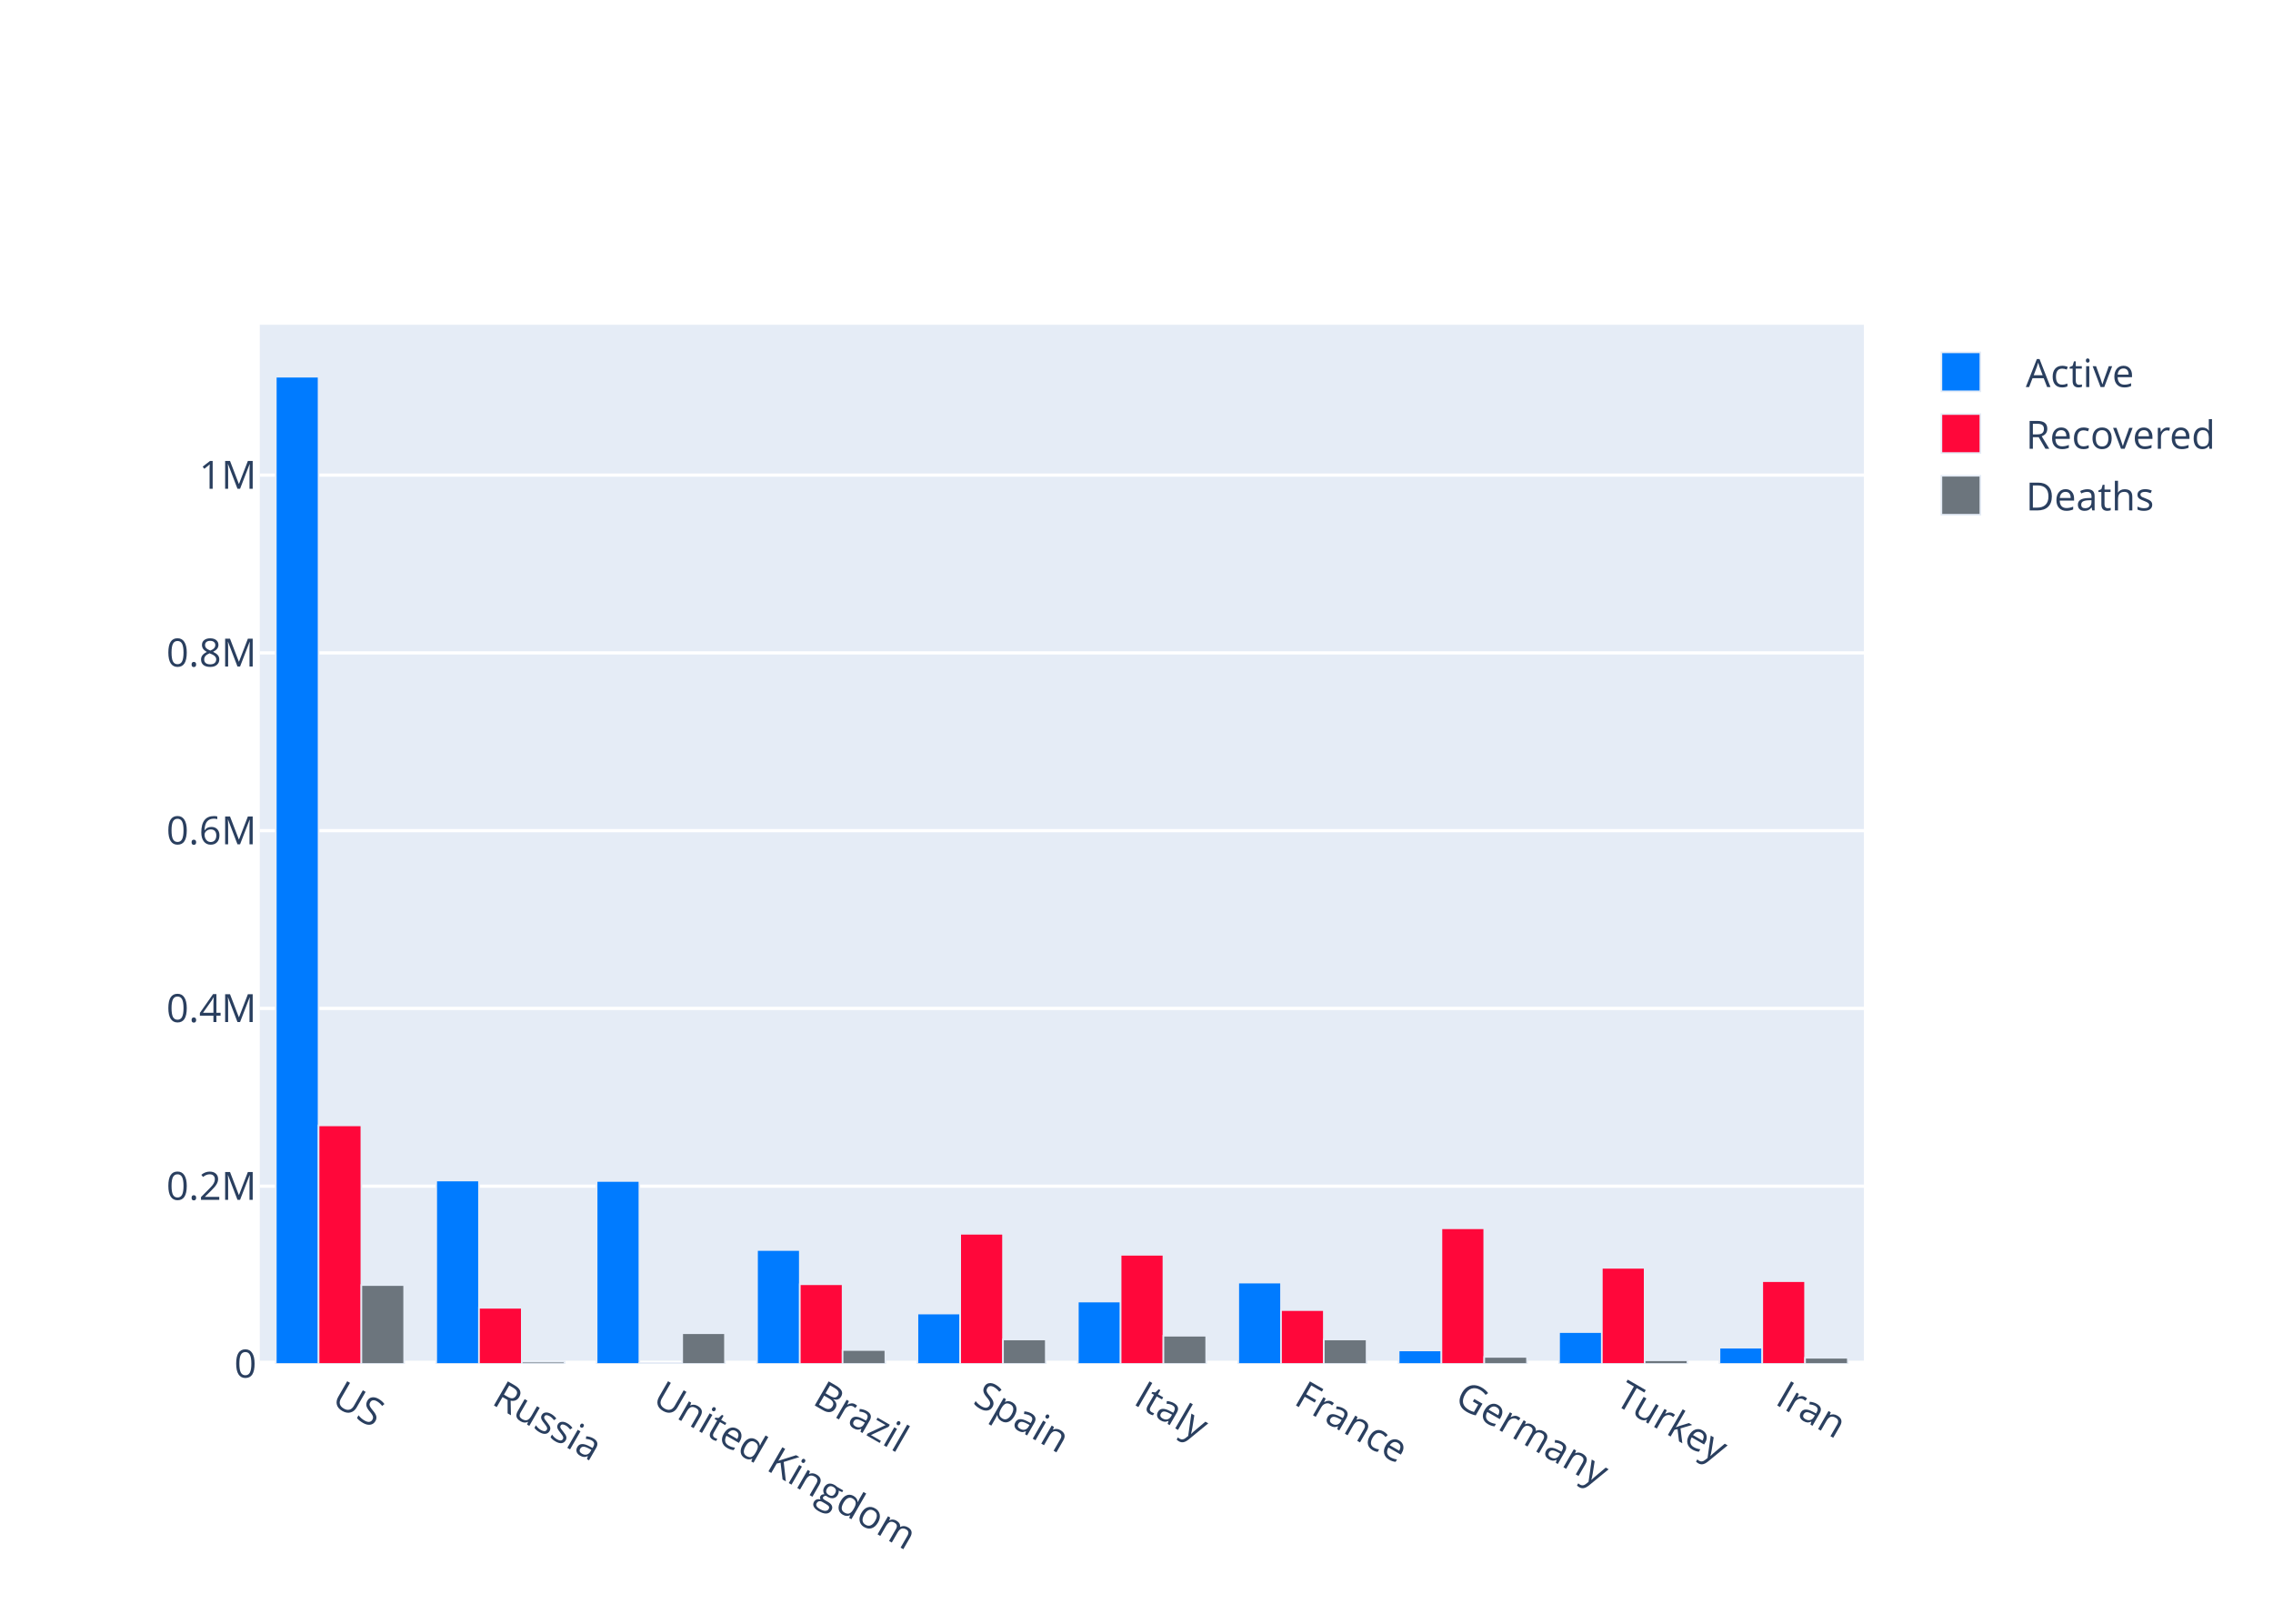
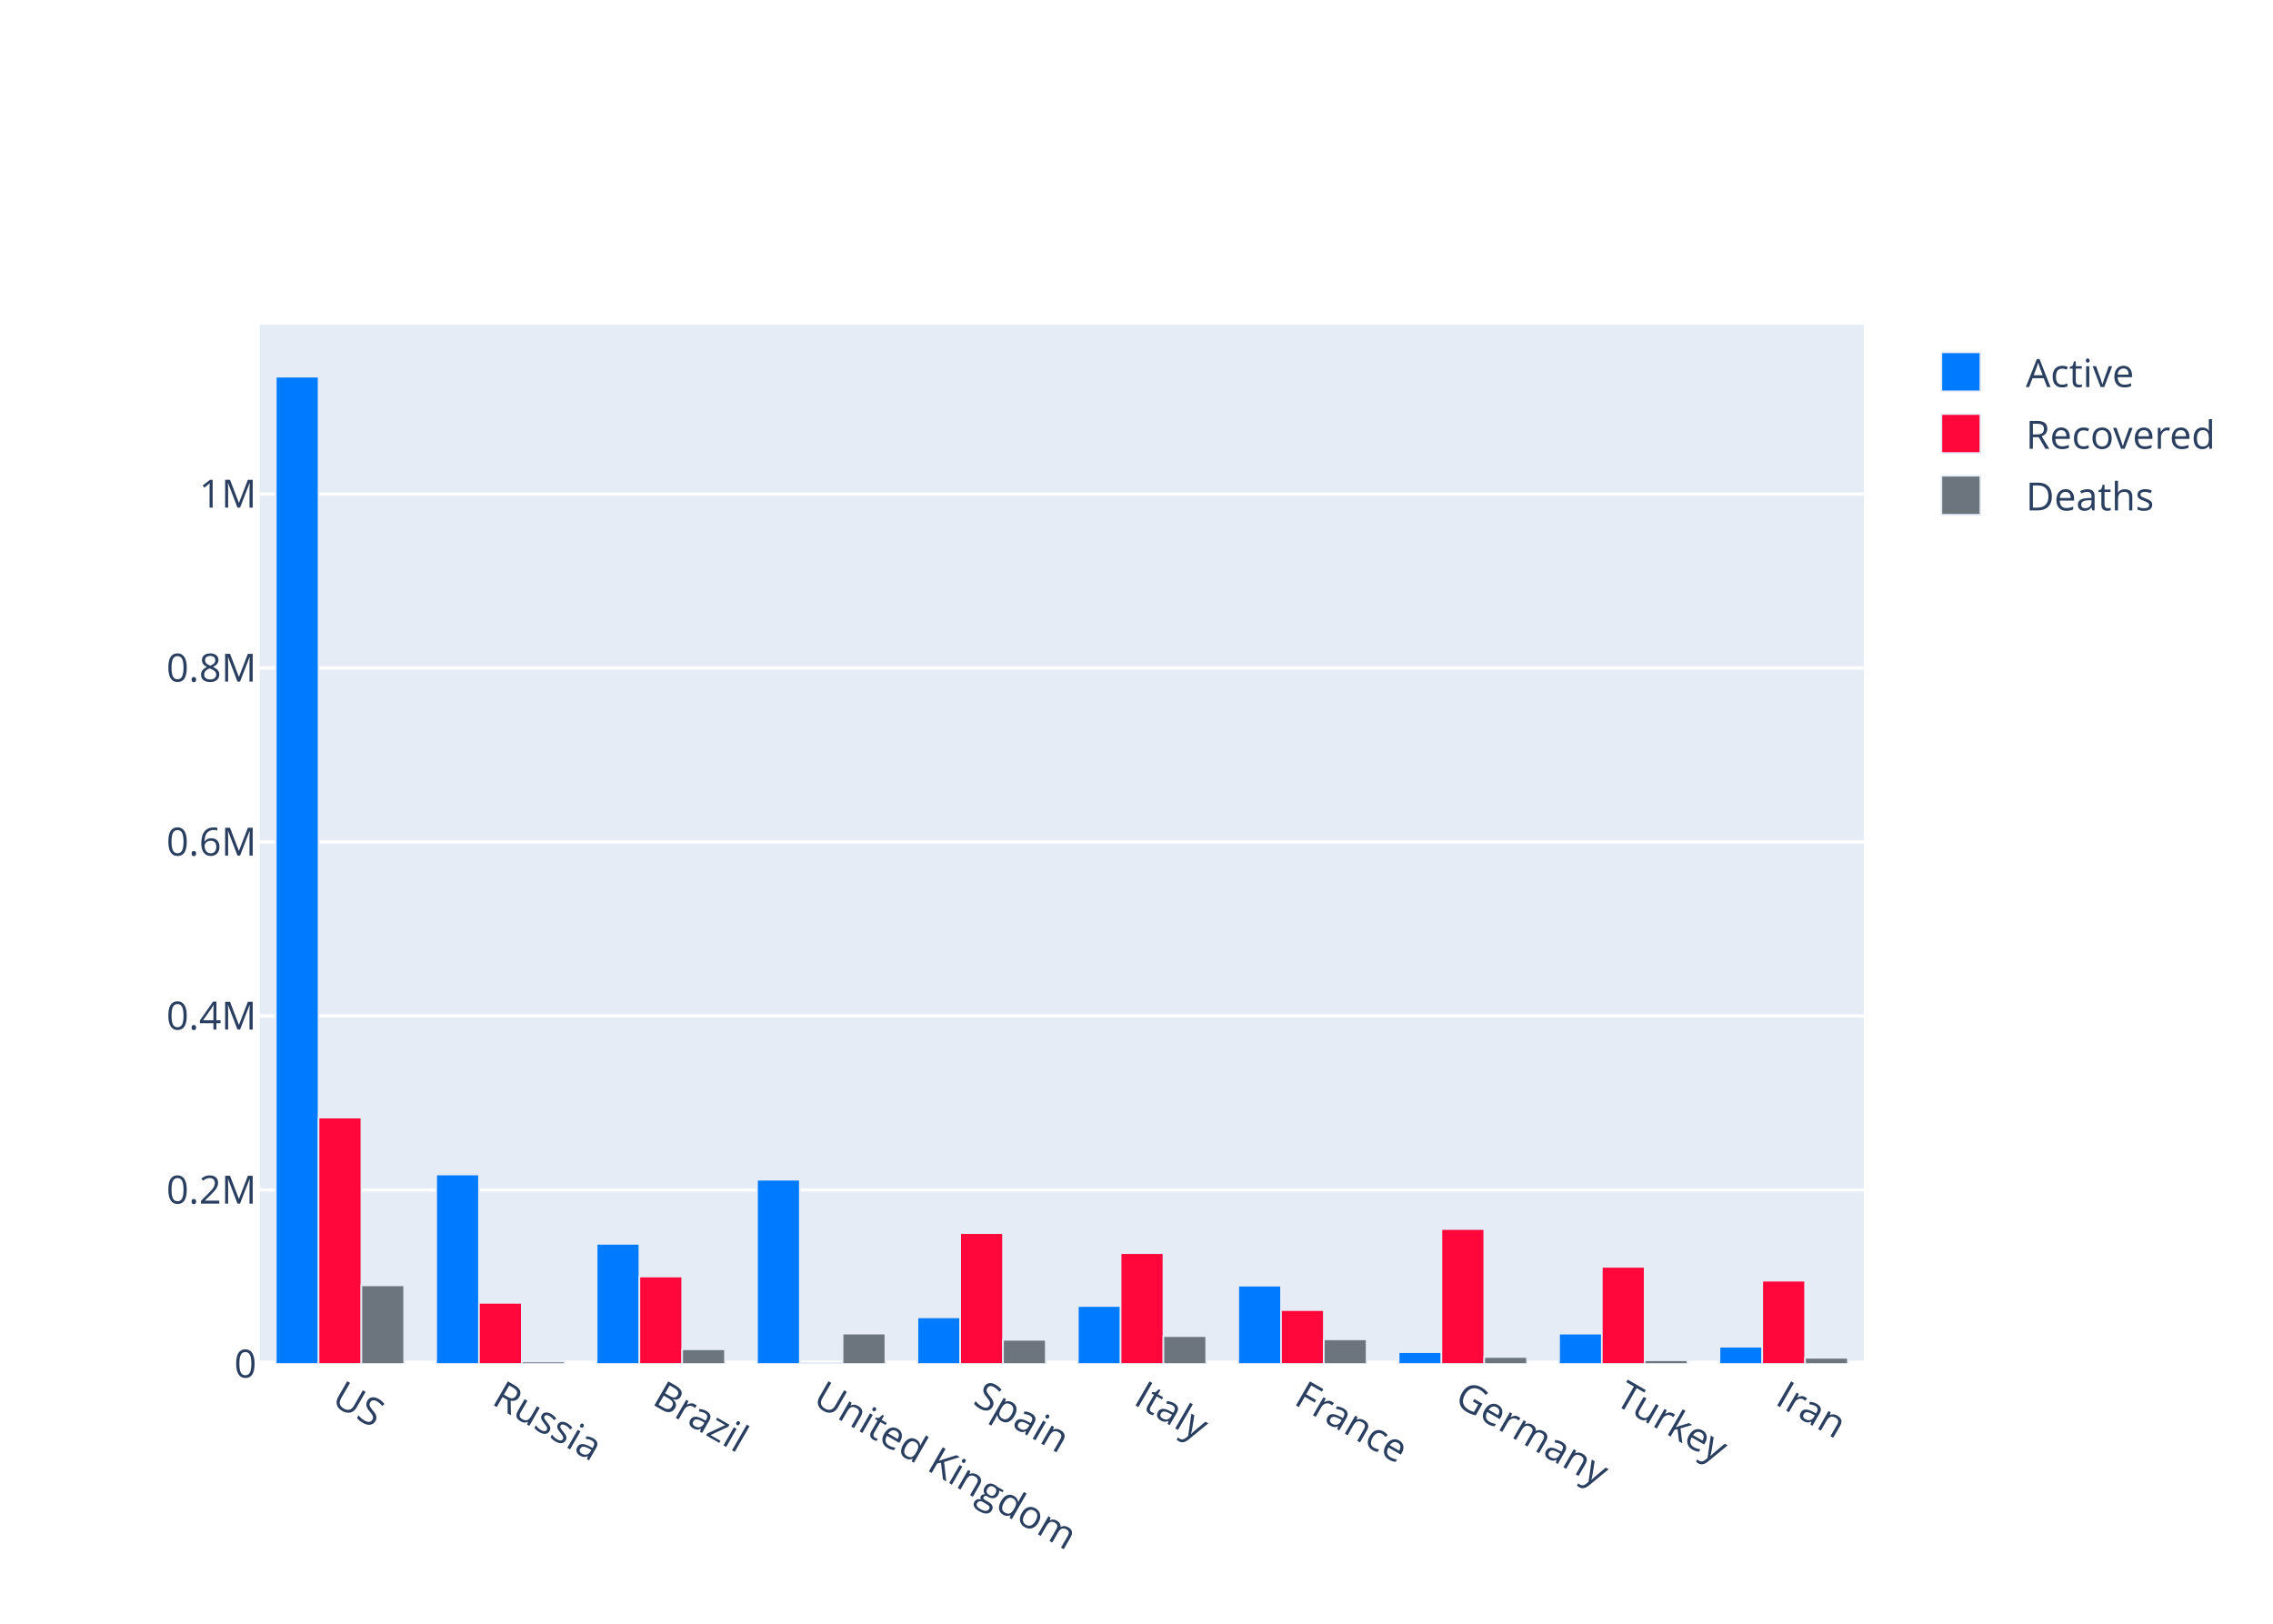
<svg xmlns="http://www.w3.org/2000/svg" class="main-svg" width="700" height="500" style="" viewBox="0 0 700 500">
  <rect x="0" y="0" width="700" height="500" style="fill: rgb(255, 255, 255); fill-opacity: 1;" />
-   <defs id="defs-b99f61">
+   <defs id="defs-6fbc35">
    <g class="clips">
-       <clipPath id="clipb99f61xyplot" class="plotclip">
+       <clipPath id="clip6fbc35xyplot" class="plotclip">
        <rect width="494" height="320" />
      </clipPath>
-       <clipPath class="axesclip" id="clipb99f61x">
+       <clipPath class="axesclip" id="clip6fbc35x">
        <rect x="80" y="0" width="494" height="500" />
      </clipPath>
-       <clipPath class="axesclip" id="clipb99f61y">
+       <clipPath class="axesclip" id="clip6fbc35y">
        <rect x="0" y="100" width="700" height="320" />
      </clipPath>
-       <clipPath class="axesclip" id="clipb99f61xy">
+       <clipPath class="axesclip" id="clip6fbc35xy">
        <rect x="80" y="100" width="494" height="320" />
      </clipPath>
    </g>
    <g class="gradients" />
  </defs>
  <g class="bglayer">
    <rect class="bg" x="80" y="100" width="494" height="320" style="fill: rgb(229, 236, 246); fill-opacity: 1; stroke-width: 0;" />
  </g>
  <g class="layer-below">
    <g class="imagelayer" />
    <g class="shapelayer" />
  </g>
  <g class="cartesianlayer">
    <g class="subplot xy">
      <g class="layer-subplot">
        <g class="shapelayer" />
        <g class="imagelayer" />
      </g>
      <g class="gridlayer">
        <g class="x" />
        <g class="y">
-           <path class="ygrid crisp" transform="translate(0,365.26)" d="M80,0h494" style="stroke: rgb(255, 255, 255); stroke-opacity: 1; stroke-width: 1px;" />
-           <path class="ygrid crisp" transform="translate(0,310.52)" d="M80,0h494" style="stroke: rgb(255, 255, 255); stroke-opacity: 1; stroke-width: 1px;" />
-           <path class="ygrid crisp" transform="translate(0,255.78)" d="M80,0h494" style="stroke: rgb(255, 255, 255); stroke-opacity: 1; stroke-width: 1px;" />
-           <path class="ygrid crisp" transform="translate(0,201.04)" d="M80,0h494" style="stroke: rgb(255, 255, 255); stroke-opacity: 1; stroke-width: 1px;" />
-           <path class="ygrid crisp" transform="translate(0,146.3)" d="M80,0h494" style="stroke: rgb(255, 255, 255); stroke-opacity: 1; stroke-width: 1px;" />
+           <path class="ygrid crisp" transform="translate(0,366.42)" d="M80,0h494" style="stroke: rgb(255, 255, 255); stroke-opacity: 1; stroke-width: 1px;" />
+           <path class="ygrid crisp" transform="translate(0,312.84)" d="M80,0h494" style="stroke: rgb(255, 255, 255); stroke-opacity: 1; stroke-width: 1px;" />
+           <path class="ygrid crisp" transform="translate(0,259.26)" d="M80,0h494" style="stroke: rgb(255, 255, 255); stroke-opacity: 1; stroke-width: 1px;" />
+           <path class="ygrid crisp" transform="translate(0,205.69)" d="M80,0h494" style="stroke: rgb(255, 255, 255); stroke-opacity: 1; stroke-width: 1px;" />
+           <path class="ygrid crisp" transform="translate(0,152.11)" d="M80,0h494" style="stroke: rgb(255, 255, 255); stroke-opacity: 1; stroke-width: 1px;" />
        </g>
      </g>
      <g class="zerolinelayer">
        <path class="yzl zl crisp" transform="translate(0,420)" d="M80,0h494" style="stroke: rgb(255, 255, 255); stroke-opacity: 1; stroke-width: 2px;" />
      </g>
      <path class="xlines-below" />
      <path class="ylines-below" />
      <g class="overlines-below" />
      <g class="xaxislayer-below" />
      <g class="yaxislayer-below" />
      <g class="overaxes-below" />
-       <g class="plot" transform="translate(80, 100)" clip-path="url('#clipb99f61xyplot')">
+       <g class="plot" transform="translate(80, 100)" clip-path="url('#clip6fbc35xyplot')">
        <g class="barlayer mlayer">
          <g class="trace bars" style="opacity: 1;">
            <g class="points">
              <g class="point">
                <path d="M4.94,320V16H18.11V320Z" style="vector-effect: non-scaling-stroke; opacity: 1; stroke-width: 0.5px; fill: rgb(0, 123, 255); fill-opacity: 1; stroke: rgb(229, 236, 246); stroke-opacity: 1;" />
              </g>
              <g class="point">
-                 <path d="M54.34,320V263.52H67.51V320Z" style="vector-effect: non-scaling-stroke; opacity: 1; stroke-width: 0.5px; fill: rgb(0, 123, 255); fill-opacity: 1; stroke: rgb(229, 236, 246); stroke-opacity: 1;" />
-               </g>
-               <g class="point">
-                 <path d="M103.74,320V263.66H116.91V320Z" style="vector-effect: non-scaling-stroke; opacity: 1; stroke-width: 0.5px; fill: rgb(0, 123, 255); fill-opacity: 1; stroke: rgb(229, 236, 246); stroke-opacity: 1;" />
-               </g>
-               <g class="point">
-                 <path d="M153.14,320V284.92H166.31V320Z" style="vector-effect: non-scaling-stroke; opacity: 1; stroke-width: 0.5px; fill: rgb(0, 123, 255); fill-opacity: 1; stroke: rgb(229, 236, 246); stroke-opacity: 1;" />
-               </g>
-               <g class="point">
-                 <path d="M202.54,320V304.48H215.71V320Z" style="vector-effect: non-scaling-stroke; opacity: 1; stroke-width: 0.5px; fill: rgb(0, 123, 255); fill-opacity: 1; stroke: rgb(229, 236, 246); stroke-opacity: 1;" />
-               </g>
-               <g class="point">
-                 <path d="M251.94,320V300.79H265.11V320Z" style="vector-effect: non-scaling-stroke; opacity: 1; stroke-width: 0.5px; fill: rgb(0, 123, 255); fill-opacity: 1; stroke: rgb(229, 236, 246); stroke-opacity: 1;" />
-               </g>
-               <g class="point">
-                 <path d="M301.34,320V294.95H314.51V320Z" style="vector-effect: non-scaling-stroke; opacity: 1; stroke-width: 0.5px; fill: rgb(0, 123, 255); fill-opacity: 1; stroke: rgb(229, 236, 246); stroke-opacity: 1;" />
-               </g>
-               <g class="point">
-                 <path d="M350.74,320V315.84H363.91V320Z" style="vector-effect: non-scaling-stroke; opacity: 1; stroke-width: 0.5px; fill: rgb(0, 123, 255); fill-opacity: 1; stroke: rgb(229, 236, 246); stroke-opacity: 1;" />
-               </g>
-               <g class="point">
-                 <path d="M400.14,320V310.19H413.31V320Z" style="vector-effect: non-scaling-stroke; opacity: 1; stroke-width: 0.5px; fill: rgb(0, 123, 255); fill-opacity: 1; stroke: rgb(229, 236, 246); stroke-opacity: 1;" />
-               </g>
-               <g class="point">
-                 <path d="M449.54,320V314.99H462.71V320Z" style="vector-effect: non-scaling-stroke; opacity: 1; stroke-width: 0.5px; fill: rgb(0, 123, 255); fill-opacity: 1; stroke: rgb(229, 236, 246); stroke-opacity: 1;" />
+                 <path d="M54.34,320V261.67H67.51V320Z" style="vector-effect: non-scaling-stroke; opacity: 1; stroke-width: 0.5px; fill: rgb(0, 123, 255); fill-opacity: 1; stroke: rgb(229, 236, 246); stroke-opacity: 1;" />
+               </g>
+               <g class="point">
+                 <path d="M103.74,320V283.02H116.91V320Z" style="vector-effect: non-scaling-stroke; opacity: 1; stroke-width: 0.5px; fill: rgb(0, 123, 255); fill-opacity: 1; stroke: rgb(229, 236, 246); stroke-opacity: 1;" />
+               </g>
+               <g class="point">
+                 <path d="M153.14,320V263.28H166.31V320Z" style="vector-effect: non-scaling-stroke; opacity: 1; stroke-width: 0.5px; fill: rgb(0, 123, 255); fill-opacity: 1; stroke: rgb(229, 236, 246); stroke-opacity: 1;" />
+               </g>
+               <g class="point">
+                 <path d="M202.54,320V305.66H215.71V320Z" style="vector-effect: non-scaling-stroke; opacity: 1; stroke-width: 0.5px; fill: rgb(0, 123, 255); fill-opacity: 1; stroke: rgb(229, 236, 246); stroke-opacity: 1;" />
+               </g>
+               <g class="point">
+                 <path d="M251.94,320V302.17H265.11V320Z" style="vector-effect: non-scaling-stroke; opacity: 1; stroke-width: 0.5px; fill: rgb(0, 123, 255); fill-opacity: 1; stroke: rgb(229, 236, 246); stroke-opacity: 1;" />
+               </g>
+               <g class="point">
+                 <path d="M301.34,320V295.9H314.51V320Z" style="vector-effect: non-scaling-stroke; opacity: 1; stroke-width: 0.5px; fill: rgb(0, 123, 255); fill-opacity: 1; stroke: rgb(229, 236, 246); stroke-opacity: 1;" />
+               </g>
+               <g class="point">
+                 <path d="M350.74,320V316.38H363.91V320Z" style="vector-effect: non-scaling-stroke; opacity: 1; stroke-width: 0.5px; fill: rgb(0, 123, 255); fill-opacity: 1; stroke: rgb(229, 236, 246); stroke-opacity: 1;" />
+               </g>
+               <g class="point">
+                 <path d="M400.14,320V310.67H413.31V320Z" style="vector-effect: non-scaling-stroke; opacity: 1; stroke-width: 0.5px; fill: rgb(0, 123, 255); fill-opacity: 1; stroke: rgb(229, 236, 246); stroke-opacity: 1;" />
+               </g>
+               <g class="point">
+                 <path d="M449.54,320V314.7H462.71V320Z" style="vector-effect: non-scaling-stroke; opacity: 1; stroke-width: 0.5px; fill: rgb(0, 123, 255); fill-opacity: 1; stroke: rgb(229, 236, 246); stroke-opacity: 1;" />
              </g>
            </g>
          </g>
          <g class="trace bars" style="opacity: 1;">
            <g class="points">
              <g class="point">
-                 <path d="M18.11,320V246.54H31.29V320Z" style="vector-effect: non-scaling-stroke; opacity: 1; stroke-width: 0.5px; fill: rgb(255, 7, 58); fill-opacity: 1; stroke: rgb(229, 236, 246); stroke-opacity: 1;" />
-               </g>
-               <g class="point">
-                 <path d="M67.51,320V302.71H80.69V320Z" style="vector-effect: non-scaling-stroke; opacity: 1; stroke-width: 0.5px; fill: rgb(255, 7, 58); fill-opacity: 1; stroke: rgb(229, 236, 246); stroke-opacity: 1;" />
-               </g>
-               <g class="point">
-                 <path d="M116.91,320V319.71H130.09V320Z" style="vector-effect: non-scaling-stroke; opacity: 1; stroke-width: 0.5px; fill: rgb(255, 7, 58); fill-opacity: 1; stroke: rgb(229, 236, 246); stroke-opacity: 1;" />
-               </g>
-               <g class="point">
-                 <path d="M166.31,320V295.46H179.49V320Z" style="vector-effect: non-scaling-stroke; opacity: 1; stroke-width: 0.5px; fill: rgb(255, 7, 58); fill-opacity: 1; stroke: rgb(229, 236, 246); stroke-opacity: 1;" />
-               </g>
-               <g class="point">
-                 <path d="M215.71,320V279.92H228.89V320Z" style="vector-effect: non-scaling-stroke; opacity: 1; stroke-width: 0.5px; fill: rgb(255, 7, 58); fill-opacity: 1; stroke: rgb(229, 236, 246); stroke-opacity: 1;" />
-               </g>
-               <g class="point">
-                 <path d="M265.11,320V286.39H278.29V320Z" style="vector-effect: non-scaling-stroke; opacity: 1; stroke-width: 0.5px; fill: rgb(255, 7, 58); fill-opacity: 1; stroke: rgb(229, 236, 246); stroke-opacity: 1;" />
-               </g>
-               <g class="point">
-                 <path d="M314.51,320V303.42H327.69V320Z" style="vector-effect: non-scaling-stroke; opacity: 1; stroke-width: 0.5px; fill: rgb(255, 7, 58); fill-opacity: 1; stroke: rgb(229, 236, 246); stroke-opacity: 1;" />
-               </g>
-               <g class="point">
-                 <path d="M363.91,320V278.23H377.09V320Z" style="vector-effect: non-scaling-stroke; opacity: 1; stroke-width: 0.5px; fill: rgb(255, 7, 58); fill-opacity: 1; stroke: rgb(229, 236, 246); stroke-opacity: 1;" />
-               </g>
-               <g class="point">
-                 <path d="M413.31,320V290.4H426.49V320Z" style="vector-effect: non-scaling-stroke; opacity: 1; stroke-width: 0.5px; fill: rgb(255, 7, 58); fill-opacity: 1; stroke: rgb(229, 236, 246); stroke-opacity: 1;" />
-               </g>
-               <g class="point">
-                 <path d="M462.71,320V294.51H475.89V320Z" style="vector-effect: non-scaling-stroke; opacity: 1; stroke-width: 0.5px; fill: rgb(255, 7, 58); fill-opacity: 1; stroke: rgb(229, 236, 246); stroke-opacity: 1;" />
+                 <path d="M18.11,320V244.14H31.29V320Z" style="vector-effect: non-scaling-stroke; opacity: 1; stroke-width: 0.5px; fill: rgb(255, 7, 58); fill-opacity: 1; stroke: rgb(229, 236, 246); stroke-opacity: 1;" />
+               </g>
+               <g class="point">
+                 <path d="M67.51,320V301.19H80.69V320Z" style="vector-effect: non-scaling-stroke; opacity: 1; stroke-width: 0.5px; fill: rgb(255, 7, 58); fill-opacity: 1; stroke: rgb(229, 236, 246); stroke-opacity: 1;" />
+               </g>
+               <g class="point">
+                 <path d="M116.91,320V293.09H130.09V320Z" style="vector-effect: non-scaling-stroke; opacity: 1; stroke-width: 0.5px; fill: rgb(255, 7, 58); fill-opacity: 1; stroke: rgb(229, 236, 246); stroke-opacity: 1;" />
+               </g>
+               <g class="point">
+                 <path d="M166.31,320V319.71H179.49V320Z" style="vector-effect: non-scaling-stroke; opacity: 1; stroke-width: 0.5px; fill: rgb(255, 7, 58); fill-opacity: 1; stroke: rgb(229, 236, 246); stroke-opacity: 1;" />
+               </g>
+               <g class="point">
+                 <path d="M215.71,320V279.72H228.89V320Z" style="vector-effect: non-scaling-stroke; opacity: 1; stroke-width: 0.5px; fill: rgb(255, 7, 58); fill-opacity: 1; stroke: rgb(229, 236, 246); stroke-opacity: 1;" />
+               </g>
+               <g class="point">
+                 <path d="M265.11,320V285.89H278.29V320Z" style="vector-effect: non-scaling-stroke; opacity: 1; stroke-width: 0.5px; fill: rgb(255, 7, 58); fill-opacity: 1; stroke: rgb(229, 236, 246); stroke-opacity: 1;" />
+               </g>
+               <g class="point">
+                 <path d="M314.51,320V303.43H327.69V320Z" style="vector-effect: non-scaling-stroke; opacity: 1; stroke-width: 0.5px; fill: rgb(255, 7, 58); fill-opacity: 1; stroke: rgb(229, 236, 246); stroke-opacity: 1;" />
+               </g>
+               <g class="point">
+                 <path d="M363.91,320V278.47H377.09V320Z" style="vector-effect: non-scaling-stroke; opacity: 1; stroke-width: 0.5px; fill: rgb(255, 7, 58); fill-opacity: 1; stroke: rgb(229, 236, 246); stroke-opacity: 1;" />
+               </g>
+               <g class="point">
+                 <path d="M413.31,320V290.11H426.49V320Z" style="vector-effect: non-scaling-stroke; opacity: 1; stroke-width: 0.5px; fill: rgb(255, 7, 58); fill-opacity: 1; stroke: rgb(229, 236, 246); stroke-opacity: 1;" />
+               </g>
+               <g class="point">
+                 <path d="M462.71,320V294.37H475.89V320Z" style="vector-effect: non-scaling-stroke; opacity: 1; stroke-width: 0.5px; fill: rgb(255, 7, 58); fill-opacity: 1; stroke: rgb(229, 236, 246); stroke-opacity: 1;" />
              </g>
            </g>
          </g>
          <g class="trace bars" style="opacity: 1;">
            <g class="points">
              <g class="point">
-                 <path d="M31.29,320V295.71H44.46V320Z" style="vector-effect: non-scaling-stroke; opacity: 1; stroke-width: 0.5px; fill: rgb(108, 117, 125); fill-opacity: 1; stroke: rgb(229, 236, 246); stroke-opacity: 1;" />
-               </g>
-               <g class="point">
-                 <path d="M80.69,320V319.31H93.86V320Z" style="vector-effect: non-scaling-stroke; opacity: 1; stroke-width: 0.5px; fill: rgb(108, 117, 125); fill-opacity: 1; stroke: rgb(229, 236, 246); stroke-opacity: 1;" />
-               </g>
-               <g class="point">
-                 <path d="M130.09,320V310.54H143.26V320Z" style="vector-effect: non-scaling-stroke; opacity: 1; stroke-width: 0.5px; fill: rgb(108, 117, 125); fill-opacity: 1; stroke: rgb(229, 236, 246); stroke-opacity: 1;" />
-               </g>
-               <g class="point">
-                 <path d="M179.49,320V315.71H192.66V320Z" style="vector-effect: non-scaling-stroke; opacity: 1; stroke-width: 0.5px; fill: rgb(108, 117, 125); fill-opacity: 1; stroke: rgb(229, 236, 246); stroke-opacity: 1;" />
-               </g>
-               <g class="point">
-                 <path d="M228.89,320V312.46H242.06V320Z" style="vector-effect: non-scaling-stroke; opacity: 1; stroke-width: 0.5px; fill: rgb(108, 117, 125); fill-opacity: 1; stroke: rgb(229, 236, 246); stroke-opacity: 1;" />
-               </g>
-               <g class="point">
-                 <path d="M278.29,320V311.31H291.46V320Z" style="vector-effect: non-scaling-stroke; opacity: 1; stroke-width: 0.5px; fill: rgb(108, 117, 125); fill-opacity: 1; stroke: rgb(229, 236, 246); stroke-opacity: 1;" />
-               </g>
-               <g class="point">
-                 <path d="M327.69,320V312.46H340.86V320Z" style="vector-effect: non-scaling-stroke; opacity: 1; stroke-width: 0.5px; fill: rgb(108, 117, 125); fill-opacity: 1; stroke: rgb(229, 236, 246); stroke-opacity: 1;" />
-               </g>
-               <g class="point">
-                 <path d="M377.09,320V317.83H390.26V320Z" style="vector-effect: non-scaling-stroke; opacity: 1; stroke-width: 0.5px; fill: rgb(108, 117, 125); fill-opacity: 1; stroke: rgb(229, 236, 246); stroke-opacity: 1;" />
+                 <path d="M31.29,320V295.8H44.46V320Z" style="vector-effect: non-scaling-stroke; opacity: 1; stroke-width: 0.5px; fill: rgb(108, 117, 125); fill-opacity: 1; stroke: rgb(229, 236, 246); stroke-opacity: 1;" />
+               </g>
+               <g class="point">
+                 <path d="M80.69,320V319.27H93.86V320Z" style="vector-effect: non-scaling-stroke; opacity: 1; stroke-width: 0.5px; fill: rgb(108, 117, 125); fill-opacity: 1; stroke: rgb(229, 236, 246); stroke-opacity: 1;" />
+               </g>
+               <g class="point">
+                 <path d="M130.09,320V315.49H143.26V320Z" style="vector-effect: non-scaling-stroke; opacity: 1; stroke-width: 0.5px; fill: rgb(108, 117, 125); fill-opacity: 1; stroke: rgb(229, 236, 246); stroke-opacity: 1;" />
+               </g>
+               <g class="point">
+                 <path d="M179.49,320V310.66H192.66V320Z" style="vector-effect: non-scaling-stroke; opacity: 1; stroke-width: 0.5px; fill: rgb(108, 117, 125); fill-opacity: 1; stroke: rgb(229, 236, 246); stroke-opacity: 1;" />
+               </g>
+               <g class="point">
+                 <path d="M228.89,320V312.58H242.06V320Z" style="vector-effect: non-scaling-stroke; opacity: 1; stroke-width: 0.5px; fill: rgb(108, 117, 125); fill-opacity: 1; stroke: rgb(229, 236, 246); stroke-opacity: 1;" />
+               </g>
+               <g class="point">
+                 <path d="M278.29,320V311.43H291.46V320Z" style="vector-effect: non-scaling-stroke; opacity: 1; stroke-width: 0.5px; fill: rgb(108, 117, 125); fill-opacity: 1; stroke: rgb(229, 236, 246); stroke-opacity: 1;" />
+               </g>
+               <g class="point">
+                 <path d="M327.69,320V312.43H340.86V320Z" style="vector-effect: non-scaling-stroke; opacity: 1; stroke-width: 0.5px; fill: rgb(108, 117, 125); fill-opacity: 1; stroke: rgb(229, 236, 246); stroke-opacity: 1;" />
+               </g>
+               <g class="point">
+                 <path d="M377.09,320V317.86H390.26V320Z" style="vector-effect: non-scaling-stroke; opacity: 1; stroke-width: 0.5px; fill: rgb(108, 117, 125); fill-opacity: 1; stroke: rgb(229, 236, 246); stroke-opacity: 1;" />
              </g>
              <g class="point">
                <path d="M426.49,320V318.88H439.66V320Z" style="vector-effect: non-scaling-stroke; opacity: 1; stroke-width: 0.5px; fill: rgb(108, 117, 125); fill-opacity: 1; stroke: rgb(229, 236, 246); stroke-opacity: 1;" />
              </g>
              <g class="point">
-                 <path d="M475.89,320V318.1H489.06V320Z" style="vector-effect: non-scaling-stroke; opacity: 1; stroke-width: 0.5px; fill: rgb(108, 117, 125); fill-opacity: 1; stroke: rgb(229, 236, 246); stroke-opacity: 1;" />
+                 <path d="M475.89,320V318.11H489.06V320Z" style="vector-effect: non-scaling-stroke; opacity: 1; stroke-width: 0.5px; fill: rgb(108, 117, 125); fill-opacity: 1; stroke: rgb(229, 236, 246); stroke-opacity: 1;" />
              </g>
            </g>
          </g>
        </g>
      </g>
      <g class="overplot" />
      <path class="xlines-above crisp" d="M0,0" style="fill: none;" />
      <path class="ylines-above crisp" d="M0,0" style="fill: none;" />
      <g class="overlines-above" />
      <g class="xaxislayer-above">
        <g class="xtick">
          <text text-anchor="start" x="0" y="433" transform="translate(104.7,0) rotate(30,0,427)" style="font-family: 'Open Sans', verdana, arial, sans-serif; font-size: 12px; fill: rgb(42, 63, 95); fill-opacity: 1; white-space: pre;">US</text>
        </g>
        <g class="xtick">
          <text text-anchor="start" x="0" y="433" transform="translate(154.1,0) rotate(30,0,427)" style="font-family: 'Open Sans', verdana, arial, sans-serif; font-size: 12px; fill: rgb(42, 63, 95); fill-opacity: 1; white-space: pre;">Russia</text>
        </g>
        <g class="xtick">
-           <text text-anchor="start" x="0" y="433" transform="translate(203.5,0) rotate(30,0,427)" style="font-family: 'Open Sans', verdana, arial, sans-serif; font-size: 12px; fill: rgb(42, 63, 95); fill-opacity: 1; white-space: pre;">United Kingdom</text>
-         </g>
-         <g class="xtick">
-           <text text-anchor="start" x="0" y="433" transform="translate(252.9,0) rotate(30,0,427)" style="font-family: 'Open Sans', verdana, arial, sans-serif; font-size: 12px; fill: rgb(42, 63, 95); fill-opacity: 1; white-space: pre;">Brazil</text>
+           <text text-anchor="start" x="0" y="433" transform="translate(203.5,0) rotate(30,0,427)" style="font-family: 'Open Sans', verdana, arial, sans-serif; font-size: 12px; fill: rgb(42, 63, 95); fill-opacity: 1; white-space: pre;">Brazil</text>
+         </g>
+         <g class="xtick">
+           <text text-anchor="start" x="0" y="433" transform="translate(252.9,0) rotate(30,0,427)" style="font-family: 'Open Sans', verdana, arial, sans-serif; font-size: 12px; fill: rgb(42, 63, 95); fill-opacity: 1; white-space: pre;">United Kingdom</text>
        </g>
        <g class="xtick">
          <text text-anchor="start" x="0" y="433" transform="translate(302.3,0) rotate(30,0,427)" style="font-family: 'Open Sans', verdana, arial, sans-serif; font-size: 12px; fill: rgb(42, 63, 95); fill-opacity: 1; white-space: pre;">Spain</text>
        </g>
        <g class="xtick">
          <text text-anchor="start" x="0" y="433" transform="translate(351.7,0) rotate(30,0,427)" style="font-family: 'Open Sans', verdana, arial, sans-serif; font-size: 12px; fill: rgb(42, 63, 95); fill-opacity: 1; white-space: pre;">Italy</text>
        </g>
        <g class="xtick">
          <text text-anchor="start" x="0" y="433" transform="translate(401.1,0) rotate(30,0,427)" style="font-family: 'Open Sans', verdana, arial, sans-serif; font-size: 12px; fill: rgb(42, 63, 95); fill-opacity: 1; white-space: pre;">France</text>
        </g>
        <g class="xtick">
          <text text-anchor="start" x="0" y="433" transform="translate(450.5,0) rotate(30,0,427)" style="font-family: 'Open Sans', verdana, arial, sans-serif; font-size: 12px; fill: rgb(42, 63, 95); fill-opacity: 1; white-space: pre;">Germany</text>
        </g>
        <g class="xtick">
          <text text-anchor="start" x="0" y="433" transform="translate(499.9,0) rotate(30,0,427)" style="font-family: 'Open Sans', verdana, arial, sans-serif; font-size: 12px; fill: rgb(42, 63, 95); fill-opacity: 1; white-space: pre;">Turkey</text>
        </g>
        <g class="xtick">
          <text text-anchor="start" x="0" y="433" transform="translate(549.3,0) rotate(30,0,427)" style="font-family: 'Open Sans', verdana, arial, sans-serif; font-size: 12px; fill: rgb(42, 63, 95); fill-opacity: 1; white-space: pre;">Iran</text>
        </g>
      </g>
      <g class="yaxislayer-above">
        <g class="ytick">
          <text text-anchor="end" x="79" y="4.2" transform="translate(0,420)" style="font-family: 'Open Sans', verdana, arial, sans-serif; font-size: 12px; fill: rgb(42, 63, 95); fill-opacity: 1; white-space: pre;">0</text>
        </g>
        <g class="ytick">
-           <text text-anchor="end" x="79" y="4.2" transform="translate(0,365.26)" style="font-family: 'Open Sans', verdana, arial, sans-serif; font-size: 12px; fill: rgb(42, 63, 95); fill-opacity: 1; white-space: pre;">0.2M</text>
-         </g>
-         <g class="ytick">
-           <text text-anchor="end" x="79" y="4.2" transform="translate(0,310.52)" style="font-family: 'Open Sans', verdana, arial, sans-serif; font-size: 12px; fill: rgb(42, 63, 95); fill-opacity: 1; white-space: pre;">0.4M</text>
-         </g>
-         <g class="ytick">
-           <text text-anchor="end" x="79" y="4.2" transform="translate(0,255.78)" style="font-family: 'Open Sans', verdana, arial, sans-serif; font-size: 12px; fill: rgb(42, 63, 95); fill-opacity: 1; white-space: pre;">0.6M</text>
-         </g>
-         <g class="ytick">
-           <text text-anchor="end" x="79" y="4.2" transform="translate(0,201.04)" style="font-family: 'Open Sans', verdana, arial, sans-serif; font-size: 12px; fill: rgb(42, 63, 95); fill-opacity: 1; white-space: pre;">0.8M</text>
-         </g>
-         <g class="ytick">
-           <text text-anchor="end" x="79" y="4.2" transform="translate(0,146.3)" style="font-family: 'Open Sans', verdana, arial, sans-serif; font-size: 12px; fill: rgb(42, 63, 95); fill-opacity: 1; white-space: pre;">1M</text>
+           <text text-anchor="end" x="79" y="4.2" transform="translate(0,366.42)" style="font-family: 'Open Sans', verdana, arial, sans-serif; font-size: 12px; fill: rgb(42, 63, 95); fill-opacity: 1; white-space: pre;">0.2M</text>
+         </g>
+         <g class="ytick">
+           <text text-anchor="end" x="79" y="4.2" transform="translate(0,312.84)" style="font-family: 'Open Sans', verdana, arial, sans-serif; font-size: 12px; fill: rgb(42, 63, 95); fill-opacity: 1; white-space: pre;">0.4M</text>
+         </g>
+         <g class="ytick">
+           <text text-anchor="end" x="79" y="4.2" transform="translate(0,259.26)" style="font-family: 'Open Sans', verdana, arial, sans-serif; font-size: 12px; fill: rgb(42, 63, 95); fill-opacity: 1; white-space: pre;">0.6M</text>
+         </g>
+         <g class="ytick">
+           <text text-anchor="end" x="79" y="4.2" transform="translate(0,205.69)" style="font-family: 'Open Sans', verdana, arial, sans-serif; font-size: 12px; fill: rgb(42, 63, 95); fill-opacity: 1; white-space: pre;">0.8M</text>
+         </g>
+         <g class="ytick">
+           <text text-anchor="end" x="79" y="4.2" transform="translate(0,152.11)" style="font-family: 'Open Sans', verdana, arial, sans-serif; font-size: 12px; fill: rgb(42, 63, 95); fill-opacity: 1; white-space: pre;">1M</text>
        </g>
      </g>
      <g class="overaxes-above" />
    </g>
  </g>
  <g class="polarlayer" />
  <g class="ternarylayer" />
  <g class="geolayer" />
  <g class="funnelarealayer" />
  <g class="pielayer" />
  <g class="treemaplayer" />
  <g class="sunburstlayer" />
  <g class="glimages" />
-   <defs id="topdefs-b99f61">
+   <defs id="topdefs-6fbc35">
    <g class="clips" />
-     <clipPath id="legendb99f61">
+     <clipPath id="legend6fbc35">
      <rect width="104" height="67" x="0" y="0" />
    </clipPath>
  </defs>
  <g class="layer-above">
    <g class="imagelayer" />
    <g class="shapelayer" />
  </g>
  <g class="infolayer">
    <g class="legend" pointer-events="all" transform="translate(583.88, 100)">
      <rect class="bg" shape-rendering="crispEdges" width="104" height="67" x="0" y="0" style="stroke: rgb(68, 68, 68); stroke-opacity: 1; fill: rgb(255, 255, 255); fill-opacity: 1; stroke-width: 0px;" />
-       <g class="scrollbox" transform="translate(0, 0)" clip-path="url('#legendb99f61')">
+       <g class="scrollbox" transform="translate(0, 0)" clip-path="url('#legend6fbc35')">
        <g class="groups">
          <g class="traces" transform="translate(0, 14.5)" style="opacity: 1;">
            <text class="legendtext user-select-none" text-anchor="start" x="40" y="4.68" style="font-family: 'Open Sans', verdana, arial, sans-serif; font-size: 12px; fill: rgb(42, 63, 95); fill-opacity: 1; white-space: pre;">Active</text>
            <g class="layers" style="opacity: 1;">
              <g class="legendfill" />
              <g class="legendlines" />
              <g class="legendsymbols">
                <g class="legendpoints">
                  <path class="legendundefined" d="M6,6H-6V-6H6Z" transform="translate(20,0)" style="stroke-width: 0.5px; fill: rgb(0, 123, 255); fill-opacity: 1; stroke: rgb(229, 236, 246); stroke-opacity: 1;" />
                </g>
              </g>
            </g>
            <rect class="legendtoggle" pointer-events="all" x="0" y="-9.5" width="98.031" height="19" style="cursor: pointer; fill: rgb(0, 0, 0); fill-opacity: 0;" />
          </g>
          <g class="traces" transform="translate(0, 33.5)" style="opacity: 1;">
            <text class="legendtext user-select-none" text-anchor="start" x="40" y="4.68" style="font-family: 'Open Sans', verdana, arial, sans-serif; font-size: 12px; fill: rgb(42, 63, 95); fill-opacity: 1; white-space: pre;">Recovered</text>
            <g class="layers" style="opacity: 1;">
              <g class="legendfill" />
              <g class="legendlines" />
              <g class="legendsymbols">
                <g class="legendpoints">
                  <path class="legendundefined" d="M6,6H-6V-6H6Z" transform="translate(20,0)" style="stroke-width: 0.5px; fill: rgb(255, 7, 58); fill-opacity: 1; stroke: rgb(229, 236, 246); stroke-opacity: 1;" />
                </g>
              </g>
            </g>
            <rect class="legendtoggle" pointer-events="all" x="0" y="-9.5" width="98.031" height="19" style="cursor: pointer; fill: rgb(0, 0, 0); fill-opacity: 0;" />
          </g>
          <g class="traces" transform="translate(0, 52.5)" style="opacity: 1;">
            <text class="legendtext user-select-none" text-anchor="start" x="40" y="4.68" style="font-family: 'Open Sans', verdana, arial, sans-serif; font-size: 12px; fill: rgb(42, 63, 95); fill-opacity: 1; white-space: pre;">Deaths</text>
            <g class="layers" style="opacity: 1;">
              <g class="legendfill" />
              <g class="legendlines" />
              <g class="legendsymbols">
                <g class="legendpoints">
                  <path class="legendundefined" d="M6,6H-6V-6H6Z" transform="translate(20,0)" style="stroke-width: 0.5px; fill: rgb(108, 117, 125); fill-opacity: 1; stroke: rgb(229, 236, 246); stroke-opacity: 1;" />
                </g>
              </g>
            </g>
            <rect class="legendtoggle" pointer-events="all" x="0" y="-9.5" width="98.031" height="19" style="cursor: pointer; fill: rgb(0, 0, 0); fill-opacity: 0;" />
          </g>
        </g>
      </g>
      <rect class="scrollbar" rx="20" ry="3" width="0" height="0" x="0" y="0" style="fill: rgb(128, 139, 164); fill-opacity: 1;" />
    </g>
    <g class="g-gtitle" />
    <g class="g-xtitle" />
    <g class="g-ytitle" />
  </g>
</svg>
